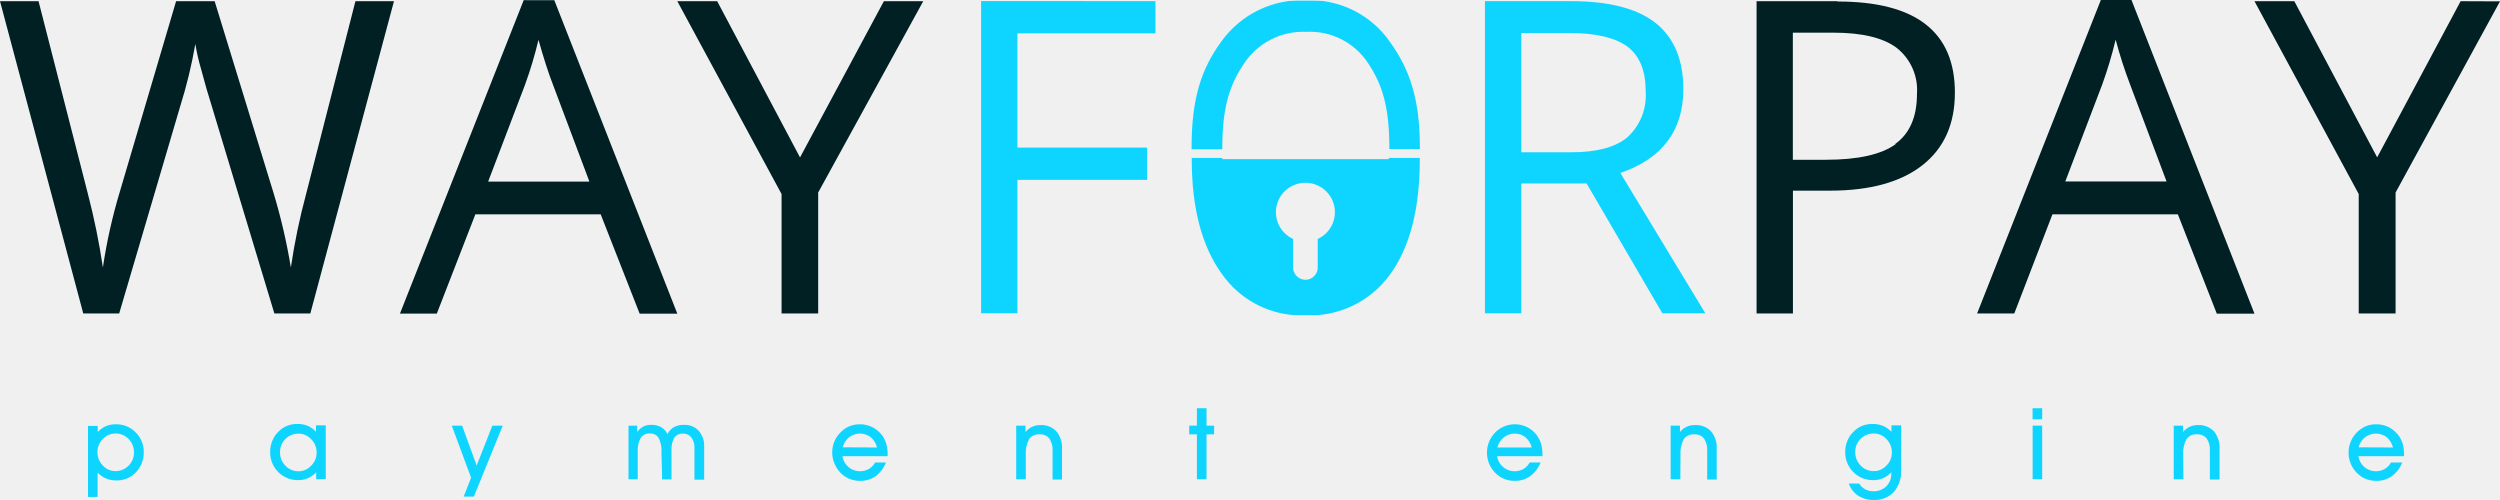
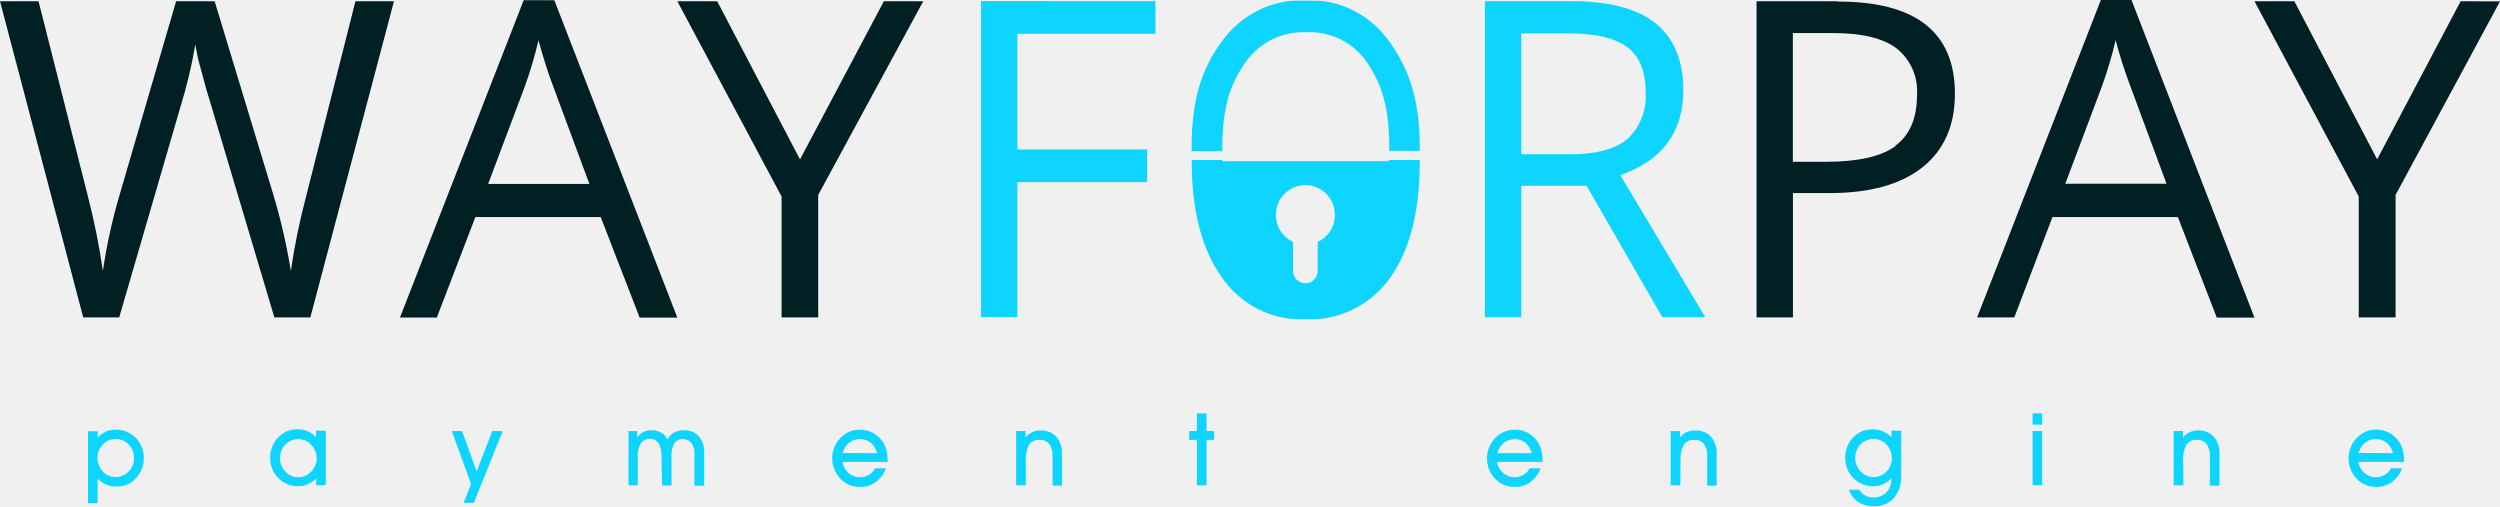
- <svg xmlns="http://www.w3.org/2000/svg" width="110" height="22" viewBox="0 0 110 22" fill="none">
-   <g clip-path="url(#clip0_355_6146)">
-     <path d="M4.295 20.8V21.864H3.872V18.742H4.299V19.008C4.401 18.902 4.521 18.816 4.654 18.753C4.789 18.696 4.935 18.667 5.081 18.668C5.246 18.662 5.41 18.691 5.563 18.752C5.716 18.813 5.855 18.905 5.97 19.023C6.087 19.139 6.178 19.277 6.24 19.429C6.301 19.582 6.33 19.745 6.326 19.909C6.327 20.071 6.297 20.231 6.237 20.381C6.18 20.528 6.094 20.662 5.984 20.775C5.877 20.895 5.743 20.99 5.593 21.051C5.441 21.113 5.277 21.143 5.113 21.14C4.96 21.141 4.807 21.112 4.665 21.055C4.524 20.992 4.396 20.903 4.288 20.793M4.288 19.884C4.285 19.994 4.305 20.104 4.345 20.206C4.385 20.308 4.446 20.402 4.523 20.48C4.593 20.56 4.679 20.623 4.776 20.666C4.873 20.709 4.979 20.73 5.085 20.729C5.192 20.728 5.297 20.707 5.396 20.665C5.495 20.624 5.584 20.564 5.659 20.488C5.735 20.412 5.794 20.323 5.835 20.224C5.875 20.125 5.896 20.019 5.895 19.913C5.897 19.802 5.877 19.692 5.836 19.589C5.796 19.486 5.735 19.393 5.657 19.313C5.583 19.236 5.493 19.174 5.394 19.133C5.295 19.091 5.189 19.071 5.081 19.072C4.977 19.072 4.873 19.094 4.778 19.136C4.682 19.178 4.597 19.24 4.526 19.317C4.45 19.39 4.389 19.479 4.348 19.576C4.308 19.674 4.287 19.779 4.288 19.884" fill="#0ED5FF" />
-     <path d="M13.911 21.087V20.782C13.81 20.89 13.689 20.977 13.555 21.037C13.421 21.097 13.275 21.128 13.128 21.126C12.964 21.13 12.801 21.101 12.649 21.04C12.496 20.979 12.358 20.888 12.243 20.771C12.126 20.654 12.035 20.515 11.974 20.362C11.912 20.209 11.883 20.046 11.887 19.881C11.886 19.72 11.916 19.559 11.976 19.409C12.031 19.264 12.116 19.131 12.225 19.019C12.335 18.901 12.468 18.807 12.616 18.742C12.77 18.68 12.934 18.65 13.1 18.653C13.253 18.652 13.405 18.681 13.548 18.739C13.682 18.8 13.803 18.888 13.903 18.997V18.714H14.334V21.073L13.911 21.087ZM12.321 19.892C12.318 20.002 12.337 20.113 12.378 20.216C12.419 20.319 12.481 20.413 12.559 20.491C12.633 20.57 12.723 20.633 12.823 20.675C12.923 20.718 13.031 20.738 13.139 20.736C13.243 20.735 13.346 20.713 13.441 20.671C13.536 20.629 13.62 20.568 13.69 20.491C13.767 20.417 13.828 20.328 13.87 20.23C13.911 20.132 13.933 20.026 13.932 19.92C13.934 19.81 13.914 19.701 13.873 19.599C13.832 19.498 13.771 19.405 13.694 19.328C13.623 19.248 13.536 19.185 13.438 19.142C13.341 19.099 13.235 19.078 13.128 19.079C13.022 19.079 12.916 19.1 12.818 19.141C12.72 19.182 12.63 19.242 12.555 19.318C12.48 19.393 12.421 19.483 12.381 19.581C12.341 19.68 12.32 19.785 12.321 19.892" fill="#0ED5FF" />
-     <path d="M19.878 18.728H20.333L20.973 20.484L21.663 18.728H22.122L20.849 21.85H20.401L20.728 21.02L19.878 18.728Z" fill="#0ED5FF" />
-     <path d="M29.105 19.895C29.12 19.68 29.077 19.464 28.981 19.271C28.94 19.206 28.883 19.153 28.815 19.118C28.746 19.083 28.67 19.067 28.593 19.072C28.515 19.067 28.436 19.083 28.366 19.118C28.295 19.153 28.235 19.206 28.191 19.271C28.09 19.456 28.044 19.667 28.06 19.878V21.087H27.654V18.728H28.035V19.009C28.105 18.91 28.196 18.829 28.302 18.771C28.411 18.715 28.534 18.688 28.657 18.693C28.807 18.687 28.955 18.722 29.087 18.792C29.21 18.865 29.308 18.972 29.368 19.101C29.431 18.971 29.531 18.863 29.656 18.792C29.794 18.722 29.947 18.688 30.101 18.693C30.22 18.687 30.339 18.708 30.449 18.752C30.56 18.797 30.659 18.865 30.741 18.952C30.911 19.148 30.998 19.402 30.983 19.661V21.105H30.556V19.718C30.566 19.551 30.519 19.386 30.421 19.25C30.379 19.195 30.325 19.151 30.264 19.122C30.202 19.092 30.134 19.078 30.065 19.079C29.989 19.073 29.912 19.086 29.842 19.117C29.773 19.149 29.712 19.198 29.667 19.26C29.571 19.445 29.529 19.652 29.546 19.86V21.094H29.134L29.105 19.895Z" fill="#0ED5FF" />
-     <path d="M37.068 20.073C37.096 20.259 37.191 20.429 37.334 20.551C37.457 20.654 37.608 20.717 37.767 20.732C37.927 20.747 38.087 20.714 38.227 20.637C38.343 20.567 38.439 20.468 38.504 20.349H38.981C38.89 20.589 38.732 20.799 38.526 20.952C38.326 21.091 38.087 21.163 37.843 21.158C37.678 21.159 37.515 21.128 37.363 21.066C37.213 21.003 37.079 20.908 36.968 20.789C36.857 20.672 36.77 20.535 36.712 20.384C36.649 20.236 36.617 20.077 36.616 19.916C36.615 19.756 36.644 19.597 36.702 19.448C36.761 19.302 36.846 19.169 36.954 19.055C37.065 18.932 37.199 18.833 37.349 18.764C37.502 18.699 37.666 18.666 37.832 18.668C38.034 18.666 38.234 18.715 38.412 18.81C38.59 18.908 38.743 19.046 38.856 19.215C38.923 19.325 38.975 19.445 39.009 19.569C39.042 19.715 39.058 19.863 39.056 20.013V20.073L37.068 20.073ZM38.59 19.689C38.548 19.514 38.452 19.357 38.316 19.239C38.179 19.133 38.012 19.076 37.839 19.076C37.667 19.076 37.499 19.133 37.363 19.239C37.222 19.352 37.123 19.508 37.082 19.682L38.59 19.689Z" fill="#0ED5FF" />
-     <path d="M45.136 21.087H44.713V18.728H45.122V19.008C45.2 18.911 45.3 18.832 45.413 18.778C45.525 18.728 45.647 18.703 45.769 18.703C45.9 18.695 46.032 18.715 46.155 18.762C46.277 18.809 46.389 18.883 46.48 18.977C46.659 19.195 46.748 19.472 46.729 19.753V21.101H46.313V19.85C46.327 19.654 46.277 19.458 46.171 19.293C46.119 19.23 46.053 19.181 45.978 19.15C45.903 19.118 45.821 19.105 45.74 19.112C45.651 19.105 45.562 19.12 45.481 19.158C45.4 19.195 45.33 19.253 45.278 19.325C45.166 19.544 45.117 19.789 45.136 20.034L45.136 21.087Z" fill="#0ED5FF" />
-     <path d="M52.664 21.087V19.111H52.326V18.728H52.664V17.962H53.087V18.728H53.421V19.111H53.087V21.087H52.664Z" fill="#0ED5FF" />
-     <path d="M65.87 20.073C65.89 20.197 65.939 20.316 66.014 20.417C66.09 20.519 66.188 20.601 66.302 20.656C66.416 20.712 66.542 20.739 66.668 20.735C66.795 20.732 66.919 20.698 67.029 20.637C67.146 20.568 67.242 20.468 67.307 20.349H67.787C67.693 20.589 67.534 20.798 67.328 20.952C67.128 21.091 66.889 21.163 66.645 21.158C66.482 21.16 66.32 21.128 66.169 21.066C66.019 21.003 65.885 20.908 65.774 20.789C65.663 20.672 65.575 20.534 65.515 20.384C65.396 20.084 65.396 19.749 65.515 19.448C65.572 19.303 65.657 19.169 65.764 19.055C65.946 18.859 66.188 18.729 66.453 18.684C66.717 18.64 66.989 18.684 67.225 18.81C67.371 18.887 67.5 18.995 67.602 19.125C67.704 19.255 67.778 19.405 67.819 19.565C67.853 19.711 67.87 19.86 67.869 20.009V20.073H65.87ZM67.396 19.689C67.353 19.514 67.256 19.356 67.118 19.239C66.986 19.131 66.82 19.075 66.649 19.079C66.473 19.077 66.302 19.136 66.165 19.246C66.026 19.36 65.927 19.515 65.884 19.689L67.396 19.689Z" fill="#0ED5FF" />
-     <path d="M73.936 21.087H73.509V18.728H73.918V19.008C73.996 18.91 74.096 18.831 74.21 18.778C74.324 18.725 74.449 18.699 74.575 18.703C74.707 18.695 74.838 18.716 74.961 18.763C75.084 18.81 75.195 18.883 75.287 18.977C75.464 19.195 75.553 19.473 75.535 19.753V21.101H75.116V19.85C75.131 19.654 75.082 19.459 74.977 19.293C74.925 19.23 74.859 19.182 74.784 19.15C74.709 19.119 74.628 19.105 74.547 19.112C74.458 19.104 74.369 19.12 74.288 19.157C74.207 19.195 74.137 19.252 74.085 19.325C73.971 19.543 73.922 19.789 73.942 20.034L73.936 21.087Z" fill="#0ED5FF" />
-     <path d="M81.353 21.275H81.805C81.867 21.381 81.957 21.468 82.064 21.527C82.174 21.585 82.296 21.615 82.42 21.615C82.527 21.62 82.633 21.602 82.733 21.565C82.832 21.527 82.923 21.469 83 21.395C83.073 21.321 83.13 21.232 83.168 21.134C83.205 21.037 83.222 20.932 83.217 20.828V20.782C83.117 20.89 82.996 20.977 82.861 21.037C82.726 21.097 82.579 21.127 82.431 21.126C82.267 21.13 82.104 21.101 81.951 21.04C81.799 20.979 81.661 20.887 81.545 20.771C81.429 20.654 81.337 20.515 81.276 20.362C81.215 20.209 81.186 20.046 81.19 19.881C81.188 19.719 81.219 19.559 81.279 19.409C81.334 19.263 81.42 19.13 81.531 19.019C81.64 18.901 81.772 18.807 81.919 18.742C82.072 18.68 82.237 18.65 82.402 18.653C82.556 18.652 82.708 18.681 82.85 18.739C82.991 18.799 83.118 18.887 83.224 18.998V18.714H83.65V20.683C83.671 21.032 83.556 21.376 83.33 21.644C83.218 21.763 83.081 21.857 82.929 21.918C82.776 21.98 82.612 22.007 82.448 21.999C82.203 22.006 81.962 21.939 81.755 21.807C81.562 21.678 81.418 21.488 81.346 21.268M81.631 19.885C81.628 19.995 81.648 20.106 81.689 20.209C81.73 20.311 81.791 20.405 81.869 20.484C81.943 20.563 82.033 20.625 82.133 20.668C82.233 20.71 82.34 20.731 82.448 20.729C82.553 20.729 82.656 20.707 82.752 20.665C82.847 20.623 82.933 20.561 83.003 20.484C83.08 20.41 83.14 20.321 83.181 20.223C83.222 20.125 83.243 20.02 83.242 19.913C83.244 19.804 83.224 19.695 83.184 19.593C83.143 19.492 83.083 19.399 83.007 19.321C82.935 19.242 82.848 19.179 82.751 19.137C82.653 19.094 82.548 19.072 82.441 19.073C82.334 19.072 82.228 19.093 82.13 19.133C82.031 19.174 81.941 19.234 81.866 19.31C81.79 19.385 81.731 19.475 81.69 19.574C81.65 19.672 81.63 19.778 81.631 19.885Z" fill="#0ED5FF" />
-     <path d="M89.856 18.451H89.433V17.962H89.856V18.451ZM89.436 18.728H89.856V21.083H89.436V18.728Z" fill="#0ED5FF" />
-     <path d="M96.071 21.087H95.644V18.728H96.053V19.008C96.132 18.911 96.232 18.832 96.345 18.778C96.457 18.728 96.578 18.703 96.701 18.703C96.832 18.695 96.963 18.715 97.086 18.762C97.209 18.809 97.32 18.883 97.412 18.977C97.591 19.195 97.68 19.472 97.661 19.753V21.101H97.234V19.85C97.249 19.654 97.201 19.458 97.095 19.292C97.042 19.23 96.976 19.181 96.9 19.15C96.825 19.118 96.743 19.105 96.661 19.111C96.573 19.104 96.484 19.119 96.403 19.157C96.323 19.194 96.254 19.252 96.203 19.324C96.089 19.543 96.04 19.788 96.06 20.034L96.071 21.087Z" fill="#0ED5FF" />
-     <path d="M103.77 20.073C103.797 20.259 103.892 20.43 104.036 20.551C104.158 20.654 104.309 20.717 104.468 20.732C104.626 20.747 104.786 20.714 104.925 20.636C105.043 20.569 105.14 20.469 105.203 20.349H105.697C105.606 20.589 105.448 20.799 105.242 20.952C105.042 21.091 104.803 21.163 104.559 21.158C104.394 21.159 104.231 21.128 104.079 21.066C103.929 21.003 103.795 20.908 103.684 20.789C103.573 20.671 103.485 20.534 103.425 20.384C103.306 20.084 103.306 19.749 103.425 19.448C103.482 19.302 103.567 19.169 103.674 19.054C103.786 18.933 103.922 18.834 104.072 18.764C104.225 18.699 104.389 18.666 104.556 18.668C104.758 18.666 104.957 18.714 105.135 18.81C105.312 18.908 105.464 19.047 105.576 19.215C105.646 19.324 105.698 19.443 105.729 19.569C105.765 19.714 105.782 19.863 105.779 20.013V20.073L103.77 20.073ZM105.292 19.689C105.249 19.515 105.153 19.358 105.018 19.239C104.881 19.133 104.714 19.076 104.541 19.076C104.368 19.076 104.201 19.133 104.065 19.239C103.923 19.351 103.823 19.507 103.78 19.682L105.292 19.689Z" fill="#0ED5FF" />
-     <path d="M80.845 0.053H77.289V13.791H78.889V8.389H80.51C82.281 8.389 83.642 8.014 84.593 7.264C85.543 6.515 86.017 5.45 86.015 4.072C86.015 1.4 84.295 0.065 80.856 0.067M83.405 6.345C82.772 6.803 81.745 7.03 80.329 7.03H78.885V1.437H80.663C81.926 1.437 82.857 1.66 83.451 2.103C83.755 2.343 83.996 2.653 84.152 3.007C84.308 3.36 84.376 3.747 84.347 4.132C84.347 5.139 84.03 5.873 83.394 6.331M92.437 0L86.993 13.791H88.629L90.307 9.431H95.826L97.54 13.801H99.197L93.785 0H92.437ZM90.873 7.984L92.494 3.728C92.73 3.079 92.928 2.417 93.088 1.745C93.267 2.417 93.48 3.079 93.728 3.728L95.328 7.984H90.873ZM108.268 0.053L104.595 6.924L100.95 0.053H99.197L103.784 8.538V13.791H105.406V8.47L110 0.06L108.268 0.053ZM13.473 8.52C13.184 9.589 12.959 10.674 12.798 11.769C12.615 10.657 12.359 9.559 12.033 8.481L9.445 0.053H7.748L5.281 8.406C4.948 9.508 4.696 10.631 4.527 11.769C4.366 10.681 4.146 9.602 3.869 8.537L1.696 0.053H0L3.663 13.791H5.245L7.937 4.65C8.217 3.76 8.436 2.853 8.595 1.933C8.656 2.311 8.742 2.684 8.851 3.051C9.014 3.671 9.164 4.186 9.295 4.593L12.072 13.791H13.655L17.335 0.053H15.639L13.473 8.52ZM23.043 0.007L17.598 13.798H19.22L20.916 9.431H26.431L28.145 13.801H29.802L24.39 0.01L23.043 0.007ZM21.478 7.991L23.099 3.735C23.335 3.086 23.534 2.424 23.693 1.752C23.914 2.536 24.124 3.196 24.334 3.735L25.934 7.991L21.478 7.991ZM35.201 6.927L31.556 0.053H29.802L34.389 8.538V13.791H36V8.47L40.623 0.053H38.891L35.201 6.927Z" fill="#002024" />
-     <mask id="mask0_355_6146" style="mask-type:luminance" maskUnits="userSpaceOnUse" x="43" y="0" width="33" height="14">
-       <path d="M56.896 11.723V10.513C56.627 10.39 56.408 10.179 56.276 9.914C56.144 9.65 56.107 9.349 56.17 9.06C56.233 8.772 56.394 8.514 56.624 8.328C56.855 8.143 57.142 8.042 57.438 8.042C57.734 8.042 58.021 8.143 58.252 8.328C58.482 8.514 58.642 8.772 58.706 9.06C58.769 9.349 58.732 9.65 58.6 9.914C58.468 10.179 58.249 10.39 57.98 10.513V11.723C57.986 11.797 57.977 11.873 57.952 11.944C57.928 12.015 57.889 12.08 57.838 12.135C57.787 12.19 57.725 12.234 57.656 12.264C57.587 12.294 57.513 12.31 57.438 12.31C57.363 12.31 57.288 12.294 57.219 12.264C57.151 12.234 57.089 12.19 57.038 12.135C56.987 12.08 56.948 12.015 56.923 11.944C56.899 11.873 56.889 11.798 56.896 11.723ZM61.109 6.949V7.002H53.781V6.949H52.436V7.002C52.436 9.146 52.877 10.829 53.759 12.049C54.167 12.636 54.717 13.111 55.358 13.43C55.999 13.749 56.71 13.903 57.425 13.876C58.148 13.91 58.869 13.764 59.52 13.451C60.172 13.137 60.736 12.666 61.159 12.081C62.034 10.882 62.471 9.195 62.471 7.019V6.948L61.109 6.949ZM43.166 0.046V13.78H44.766V7.913H50.474V6.495H44.766V1.468H50.84V0.05L43.166 0.046ZM66.938 1.451H69.018C70.203 1.451 71.065 1.651 71.603 2.05C72.141 2.45 72.41 3.105 72.41 4.015C72.437 4.389 72.38 4.764 72.243 5.112C72.106 5.461 71.892 5.774 71.617 6.03C71.091 6.477 70.261 6.7 69.128 6.7H66.938L66.938 1.451ZM65.337 0.05V13.784H66.938V8.073H69.811L73.143 13.784H75.035L71.297 7.612C73.141 6.973 74.065 5.746 74.067 3.93C74.067 2.632 73.662 1.664 72.855 1.018C72.048 0.373 70.799 0.05 69.11 0.05L65.337 0.05ZM53.742 1.823C52.867 3.018 52.429 4.306 52.429 6.498V6.569H53.781V6.516C53.781 4.742 54.093 3.753 54.723 2.82C55.018 2.364 55.427 1.993 55.911 1.744C56.395 1.495 56.935 1.377 57.479 1.401C58.016 1.373 58.551 1.487 59.03 1.732C59.509 1.977 59.915 2.344 60.206 2.795C60.821 3.724 61.131 4.703 61.131 6.502V6.555H62.475V6.502C62.475 4.373 62.034 3.058 61.156 1.841C60.747 1.252 60.196 0.776 59.554 0.456C58.912 0.136 58.2 -0.017 57.482 0.011C56.76 -0.023 56.04 0.124 55.389 0.438C54.737 0.752 54.175 1.223 53.752 1.809" fill="white" />
+ <svg xmlns="http://www.w3.org/2000/svg" width="79" height="16" viewBox="0 0 79 16" fill="none">
+   <g clip-path="url(#clip0_1190_19336)">
+     <path d="M3.085 15.127V15.901H2.781V13.631H3.088V13.824C3.161 13.747 3.248 13.684 3.343 13.639C3.44 13.597 3.544 13.576 3.65 13.577C3.768 13.573 3.886 13.594 3.996 13.638C4.105 13.682 4.205 13.749 4.288 13.835C4.372 13.919 4.438 14.02 4.482 14.13C4.525 14.241 4.547 14.36 4.543 14.479C4.544 14.597 4.523 14.713 4.48 14.823C4.438 14.929 4.377 15.027 4.298 15.109C4.221 15.197 4.125 15.265 4.017 15.31C3.908 15.355 3.791 15.377 3.673 15.374C3.562 15.375 3.453 15.354 3.351 15.313C3.249 15.267 3.157 15.202 3.08 15.122M3.08 14.461C3.078 14.541 3.092 14.621 3.121 14.695C3.15 14.77 3.193 14.838 3.249 14.895C3.299 14.952 3.361 14.998 3.431 15.03C3.5 15.061 3.576 15.076 3.652 15.075C3.729 15.075 3.805 15.059 3.876 15.029C3.946 14.999 4.011 14.956 4.065 14.9C4.119 14.845 4.162 14.78 4.191 14.708C4.22 14.636 4.235 14.56 4.234 14.482C4.236 14.402 4.221 14.322 4.192 14.247C4.163 14.172 4.119 14.104 4.063 14.046C4.01 13.99 3.946 13.945 3.874 13.915C3.803 13.885 3.727 13.87 3.65 13.871C3.575 13.871 3.5 13.887 3.432 13.917C3.363 13.948 3.302 13.993 3.251 14.049C3.196 14.102 3.153 14.166 3.123 14.237C3.094 14.308 3.079 14.384 3.08 14.461" fill="#0ED5FF" />
+     <path d="M9.991 15.336V15.114C9.918 15.193 9.832 15.256 9.735 15.3C9.639 15.344 9.534 15.366 9.429 15.364C9.311 15.367 9.194 15.346 9.084 15.302C8.975 15.257 8.876 15.191 8.793 15.106C8.709 15.021 8.643 14.92 8.6 14.809C8.556 14.698 8.534 14.579 8.537 14.459C8.536 14.341 8.558 14.225 8.601 14.116C8.641 14.01 8.702 13.913 8.78 13.832C8.859 13.746 8.955 13.678 9.061 13.631C9.171 13.586 9.289 13.564 9.408 13.566C9.518 13.565 9.628 13.586 9.73 13.628C9.827 13.673 9.914 13.737 9.985 13.816V13.61H10.294V15.325L9.991 15.336ZM8.849 14.466C8.847 14.547 8.861 14.627 8.89 14.702C8.92 14.777 8.964 14.845 9.02 14.902C9.073 14.96 9.138 15.006 9.209 15.037C9.281 15.067 9.359 15.082 9.437 15.081C9.511 15.08 9.585 15.064 9.653 15.034C9.721 15.003 9.782 14.958 9.832 14.902C9.888 14.849 9.932 14.784 9.961 14.713C9.991 14.641 10.006 14.565 10.006 14.487C10.008 14.407 9.993 14.328 9.964 14.254C9.935 14.18 9.891 14.113 9.835 14.056C9.784 13.999 9.721 13.953 9.651 13.922C9.581 13.89 9.505 13.875 9.429 13.876C9.352 13.876 9.277 13.891 9.206 13.921C9.135 13.951 9.071 13.994 9.017 14.049C8.963 14.104 8.921 14.169 8.892 14.241C8.863 14.312 8.848 14.389 8.849 14.466" fill="#0ED5FF" />
+     <path d="M14.275 13.621H14.602L15.062 14.898L15.557 13.621H15.887L14.973 15.891H14.651L14.886 15.287L14.275 13.621Z" fill="#0ED5FF" />
+     <path d="M20.903 14.469C20.914 14.313 20.883 14.156 20.814 14.015C20.785 13.968 20.744 13.93 20.695 13.904C20.646 13.879 20.591 13.867 20.536 13.871C20.479 13.867 20.423 13.879 20.372 13.904C20.322 13.929 20.278 13.968 20.247 14.015C20.174 14.15 20.141 14.303 20.153 14.457V15.336H19.861V13.621H20.135V13.824C20.185 13.753 20.25 13.694 20.326 13.652C20.405 13.611 20.493 13.591 20.581 13.595C20.689 13.591 20.796 13.616 20.89 13.667C20.979 13.72 21.049 13.798 21.092 13.892C21.137 13.797 21.209 13.719 21.299 13.667C21.398 13.616 21.508 13.591 21.618 13.595C21.704 13.591 21.789 13.606 21.869 13.638C21.948 13.671 22.02 13.72 22.078 13.783C22.201 13.926 22.263 14.111 22.252 14.299V15.349H21.945V14.34C21.953 14.219 21.918 14.099 21.848 14C21.818 13.96 21.78 13.928 21.735 13.907C21.691 13.885 21.642 13.875 21.593 13.876C21.538 13.871 21.483 13.881 21.433 13.904C21.383 13.927 21.339 13.963 21.307 14.008C21.238 14.142 21.208 14.293 21.22 14.444V15.341H20.924L20.903 14.469Z" fill="#0ED5FF" />
+     <path d="M26.621 14.598C26.642 14.734 26.71 14.857 26.813 14.947C26.901 15.021 27.009 15.067 27.124 15.078C27.238 15.089 27.353 15.065 27.454 15.008C27.537 14.958 27.606 14.886 27.653 14.8H27.995C27.93 14.974 27.816 15.126 27.668 15.238C27.525 15.339 27.353 15.392 27.178 15.388C27.06 15.389 26.942 15.366 26.833 15.321C26.726 15.275 26.629 15.206 26.55 15.119C26.47 15.034 26.407 14.934 26.366 14.825C26.32 14.717 26.297 14.602 26.297 14.485C26.296 14.368 26.317 14.253 26.358 14.144C26.401 14.038 26.462 13.941 26.54 13.858C26.619 13.769 26.715 13.697 26.823 13.646C26.933 13.599 27.051 13.576 27.17 13.577C27.315 13.575 27.459 13.611 27.587 13.68C27.715 13.751 27.824 13.852 27.906 13.974C27.954 14.055 27.991 14.142 28.016 14.232C28.039 14.338 28.05 14.446 28.049 14.555V14.598L26.621 14.598ZM27.714 14.32C27.684 14.192 27.616 14.078 27.517 13.992C27.42 13.915 27.299 13.873 27.175 13.873C27.051 13.873 26.931 13.915 26.833 13.992C26.732 14.074 26.661 14.187 26.631 14.315L27.714 14.32Z" fill="#0ED5FF" />
+     <path d="M32.415 15.336H32.111V13.62H32.405V13.824C32.462 13.753 32.533 13.696 32.614 13.657C32.695 13.62 32.782 13.602 32.87 13.602C32.964 13.596 33.059 13.611 33.147 13.645C33.235 13.68 33.315 13.733 33.381 13.801C33.509 13.96 33.573 14.162 33.559 14.366V15.346H33.261V14.436C33.271 14.293 33.235 14.151 33.158 14.031C33.121 13.986 33.074 13.95 33.02 13.927C32.966 13.904 32.907 13.895 32.849 13.899C32.785 13.894 32.721 13.906 32.663 13.933C32.605 13.96 32.555 14.002 32.517 14.054C32.437 14.213 32.402 14.392 32.415 14.57L32.415 15.336Z" fill="#0ED5FF" />
+     <path d="M37.823 15.336V13.899H37.58V13.62H37.823V13.063H38.127V13.62H38.367V13.899H38.127V15.336H37.823Z" fill="#0ED5FF" />
+     <path d="M47.307 14.598C47.321 14.689 47.357 14.775 47.411 14.849C47.465 14.923 47.536 14.982 47.618 15.023C47.699 15.063 47.79 15.083 47.881 15.08C47.971 15.078 48.06 15.053 48.14 15.008C48.224 14.958 48.293 14.886 48.339 14.799H48.684C48.617 14.974 48.503 15.126 48.355 15.238C48.211 15.339 48.039 15.391 47.864 15.387C47.747 15.389 47.63 15.366 47.522 15.32C47.414 15.274 47.318 15.206 47.239 15.119C47.159 15.034 47.096 14.934 47.052 14.825C46.967 14.606 46.967 14.363 47.052 14.144C47.093 14.038 47.154 13.941 47.231 13.858C47.362 13.715 47.536 13.621 47.726 13.589C47.916 13.556 48.111 13.588 48.281 13.68C48.386 13.736 48.478 13.814 48.551 13.909C48.625 14.004 48.678 14.113 48.707 14.229C48.732 14.335 48.744 14.443 48.743 14.552V14.598H47.307ZM48.403 14.319C48.372 14.192 48.303 14.077 48.204 13.992C48.109 13.914 47.989 13.872 47.867 13.876C47.74 13.874 47.618 13.917 47.519 13.997C47.419 14.08 47.348 14.193 47.318 14.319L48.403 14.319Z" fill="#0ED5FF" />
+     <path d="M53.099 15.336H52.793V13.621H53.087V13.824C53.143 13.753 53.215 13.695 53.297 13.657C53.379 13.618 53.468 13.6 53.559 13.602C53.653 13.597 53.748 13.611 53.836 13.646C53.924 13.68 54.004 13.733 54.07 13.801C54.197 13.96 54.261 14.162 54.248 14.366V15.347H53.947V14.436C53.958 14.294 53.923 14.152 53.847 14.031C53.81 13.986 53.763 13.95 53.709 13.927C53.655 13.905 53.597 13.895 53.538 13.9C53.475 13.894 53.41 13.905 53.352 13.933C53.294 13.96 53.244 14.002 53.206 14.054C53.125 14.213 53.09 14.392 53.104 14.57L53.099 15.336Z" fill="#0ED5FF" />
+     <path d="M58.426 15.473H58.751C58.795 15.55 58.86 15.613 58.937 15.656C59.016 15.698 59.103 15.72 59.193 15.72C59.269 15.723 59.345 15.711 59.417 15.683C59.488 15.656 59.554 15.614 59.609 15.56C59.661 15.506 59.703 15.441 59.729 15.37C59.756 15.299 59.768 15.223 59.764 15.148V15.114C59.693 15.193 59.606 15.256 59.509 15.3C59.412 15.343 59.306 15.365 59.2 15.364C59.082 15.367 58.965 15.346 58.856 15.302C58.746 15.257 58.647 15.191 58.564 15.106C58.481 15.021 58.415 14.92 58.371 14.809C58.327 14.698 58.306 14.579 58.309 14.459C58.308 14.341 58.33 14.225 58.373 14.116C58.413 14.009 58.474 13.912 58.554 13.832C58.632 13.746 58.727 13.678 58.832 13.631C58.943 13.586 59.061 13.564 59.18 13.566C59.29 13.565 59.399 13.586 59.502 13.628C59.603 13.672 59.694 13.736 59.77 13.817V13.61H60.076V15.042C60.091 15.296 60.008 15.546 59.846 15.741C59.766 15.828 59.667 15.896 59.558 15.941C59.448 15.985 59.331 16.005 59.213 15.999C59.037 16.004 58.863 15.956 58.715 15.86C58.576 15.766 58.473 15.628 58.421 15.468M58.625 14.462C58.624 14.542 58.638 14.622 58.667 14.697C58.697 14.772 58.741 14.84 58.797 14.898C58.85 14.955 58.914 15 58.986 15.031C59.058 15.062 59.135 15.077 59.213 15.076C59.288 15.075 59.362 15.059 59.431 15.029C59.499 14.998 59.561 14.954 59.611 14.898C59.666 14.844 59.71 14.779 59.739 14.708C59.768 14.636 59.783 14.56 59.782 14.482C59.784 14.403 59.77 14.324 59.741 14.25C59.712 14.176 59.669 14.108 59.614 14.051C59.562 13.994 59.5 13.948 59.43 13.917C59.36 13.886 59.284 13.87 59.208 13.871C59.131 13.87 59.055 13.886 58.984 13.915C58.913 13.945 58.849 13.988 58.794 14.043C58.74 14.098 58.697 14.164 58.668 14.235C58.639 14.307 58.625 14.384 58.625 14.462Z" fill="#0ED5FF" />
+     <path d="M64.532 13.419H64.228V13.063H64.532V13.419ZM64.231 13.62H64.532V15.333H64.231V13.62Z" fill="#0ED5FF" />
+     <path d="M68.996 15.336H68.689V13.62H68.983V13.824C69.04 13.753 69.111 13.696 69.192 13.657C69.273 13.62 69.36 13.602 69.448 13.602C69.542 13.596 69.637 13.611 69.725 13.645C69.813 13.68 69.893 13.733 69.959 13.801C70.087 13.96 70.151 14.162 70.137 14.366V15.346H69.831V14.436C69.842 14.294 69.807 14.151 69.731 14.031C69.693 13.985 69.645 13.95 69.591 13.927C69.537 13.904 69.478 13.895 69.42 13.899C69.356 13.894 69.292 13.905 69.235 13.932C69.177 13.959 69.127 14.001 69.09 14.054C69.009 14.213 68.973 14.392 68.988 14.57L68.996 15.336Z" fill="#0ED5FF" />
+     <path d="M74.524 14.598C74.544 14.734 74.612 14.858 74.716 14.946C74.803 15.021 74.912 15.067 75.026 15.078C75.14 15.089 75.254 15.065 75.354 15.008C75.439 14.959 75.508 14.887 75.553 14.799H75.909C75.843 14.974 75.73 15.126 75.582 15.238C75.438 15.339 75.266 15.391 75.091 15.387C74.973 15.388 74.856 15.366 74.746 15.32C74.639 15.274 74.542 15.206 74.463 15.119C74.383 15.034 74.32 14.934 74.277 14.825C74.192 14.606 74.192 14.363 74.277 14.144C74.318 14.038 74.379 13.941 74.456 13.858C74.537 13.769 74.634 13.697 74.742 13.646C74.851 13.599 74.969 13.575 75.089 13.576C75.234 13.575 75.377 13.61 75.505 13.68C75.632 13.751 75.741 13.852 75.822 13.974C75.872 14.053 75.909 14.14 75.932 14.232C75.957 14.337 75.97 14.446 75.967 14.555V14.598L74.524 14.598ZM75.617 14.319C75.587 14.193 75.518 14.078 75.421 13.992C75.323 13.915 75.202 13.873 75.078 13.873C74.954 13.873 74.834 13.915 74.736 13.992C74.635 14.073 74.563 14.187 74.532 14.314L75.617 14.319Z" fill="#0ED5FF" />
+     <path d="M58.061 0.039H55.507V10.03H56.657V6.101H57.821C59.093 6.101 60.07 5.828 60.753 5.283C61.436 4.738 61.776 3.964 61.775 2.961C61.775 1.018 60.539 0.047 58.069 0.049M59.9 4.615C59.445 4.948 58.708 5.113 57.691 5.113H56.654V1.045H57.931C58.837 1.045 59.507 1.207 59.933 1.53C60.151 1.704 60.324 1.929 60.437 2.187C60.549 2.444 60.597 2.725 60.577 3.005C60.577 3.738 60.349 4.271 59.892 4.605M66.387 0L62.477 10.03H63.652L64.857 6.859H68.82L70.051 10.037H71.241L67.355 0H66.387ZM65.263 5.807L66.427 2.711C66.597 2.239 66.739 1.758 66.854 1.269C66.982 1.758 67.136 2.239 67.314 2.711L68.463 5.807H65.263ZM77.756 0.039L75.118 5.035L72.501 0.039H71.242L74.536 6.209V10.03H75.7V6.16L79 0.044L77.756 0.039ZM9.676 6.196C9.469 6.974 9.307 7.763 9.191 8.559C9.06 7.751 8.876 6.952 8.642 6.168L6.783 0.039H5.565L3.792 6.114C3.554 6.915 3.373 7.732 3.251 8.559C3.136 7.768 2.978 6.983 2.779 6.209L1.218 0.039H0L2.63 10.03H3.767L5.7 3.382C5.901 2.735 6.059 2.075 6.172 1.406C6.217 1.681 6.278 1.952 6.356 2.219C6.474 2.67 6.581 3.044 6.676 3.341L8.67 10.03H9.807L12.45 0.039H11.232L9.676 6.196ZM16.549 0.005L12.639 10.035H13.803L15.022 6.859H18.983L20.213 10.037H21.404L17.517 0.008L16.549 0.005ZM15.425 5.812L16.59 2.716C16.759 2.244 16.901 1.763 17.016 1.274C17.174 1.844 17.325 2.324 17.476 2.716L18.625 5.812L15.425 5.812ZM25.28 5.038L22.663 0.039H21.404L24.698 6.209V10.03H25.855V6.16L29.175 0.039H27.931L25.28 5.038Z" fill="#002024" />
+     <mask id="mask0_1190_19336" style="mask-type:luminance" maskUnits="userSpaceOnUse" x="31" y="0" width="23" height="11">
+       <path d="M40.86 8.526V7.646C40.667 7.556 40.51 7.403 40.415 7.21C40.321 7.018 40.294 6.799 40.339 6.589C40.385 6.379 40.5 6.192 40.665 6.057C40.831 5.922 41.037 5.849 41.25 5.849C41.462 5.849 41.669 5.922 41.834 6.057C42 6.192 42.115 6.379 42.16 6.589C42.206 6.799 42.179 7.018 42.084 7.21C41.989 7.403 41.832 7.556 41.639 7.646V8.526C41.644 8.58 41.637 8.635 41.619 8.686C41.602 8.738 41.574 8.785 41.537 8.825C41.501 8.865 41.456 8.897 41.407 8.919C41.357 8.941 41.304 8.953 41.25 8.953C41.196 8.953 41.142 8.941 41.093 8.919C41.044 8.897 40.999 8.865 40.962 8.825C40.926 8.785 40.898 8.738 40.88 8.686C40.863 8.635 40.856 8.58 40.86 8.526ZM43.887 5.054V5.092H38.623V5.054H37.658V5.092C37.658 6.652 37.974 7.876 38.608 8.763C38.901 9.19 39.296 9.535 39.756 9.768C40.216 10 40.727 10.111 41.241 10.092C41.76 10.117 42.277 10.01 42.745 9.782C43.214 9.554 43.618 9.212 43.922 8.786C44.551 7.914 44.865 6.687 44.865 5.105V5.053L43.887 5.054ZM31 0.034V10.022H32.149V5.755H36.248V4.723H32.149V1.068H36.511V0.036L31 0.034ZM48.072 1.055H49.566C50.418 1.055 51.036 1.2 51.423 1.491C51.809 1.782 52.003 2.258 52.003 2.92C52.022 3.192 51.981 3.464 51.882 3.718C51.784 3.972 51.63 4.2 51.433 4.385C51.055 4.71 50.459 4.873 49.645 4.873H48.072L48.072 1.055ZM46.923 0.036V10.024H48.072V5.871H50.136L52.529 10.024H53.887L51.203 5.536C52.528 5.072 53.191 4.179 53.193 2.858C53.193 1.914 52.901 1.21 52.322 0.74C51.742 0.271 50.846 0.036 49.633 0.036L46.923 0.036ZM38.595 1.326C37.967 2.195 37.653 3.132 37.653 4.726V4.778H38.623V4.739C38.623 3.449 38.848 2.729 39.3 2.051C39.512 1.719 39.806 1.449 40.153 1.268C40.501 1.087 40.889 1.001 41.279 1.019C41.665 0.999 42.05 1.082 42.394 1.26C42.737 1.438 43.029 1.705 43.238 2.033C43.68 2.709 43.902 3.421 43.902 4.729V4.767H44.867V4.729C44.867 3.181 44.551 2.224 43.92 1.339C43.626 0.911 43.231 0.564 42.77 0.332C42.309 0.099 41.797 -0.012 41.282 0.008C40.763 -0.017 40.246 0.09 39.778 0.319C39.31 0.547 38.906 0.89 38.603 1.316" fill="white" />
    </mask>
-     <g mask="url(#mask0_355_6146)">
-       <path d="M75.024 0.025H43.166V13.879H75.024V0.025Z" fill="#0ED5FF" />
+     <g mask="url(#mask0_1190_19336)">
+       <path d="M53.88 0.018H31V10.094H53.88V0.018Z" fill="#0ED5FF" />
    </g>
  </g>
  <defs>
-     <clipPath id="clip0_355_6146">
-       <rect width="110" height="22" fill="white" />
+     <clipPath id="clip0_1190_19336">
+       <rect width="79" height="16" fill="white" />
    </clipPath>
  </defs>
</svg>
